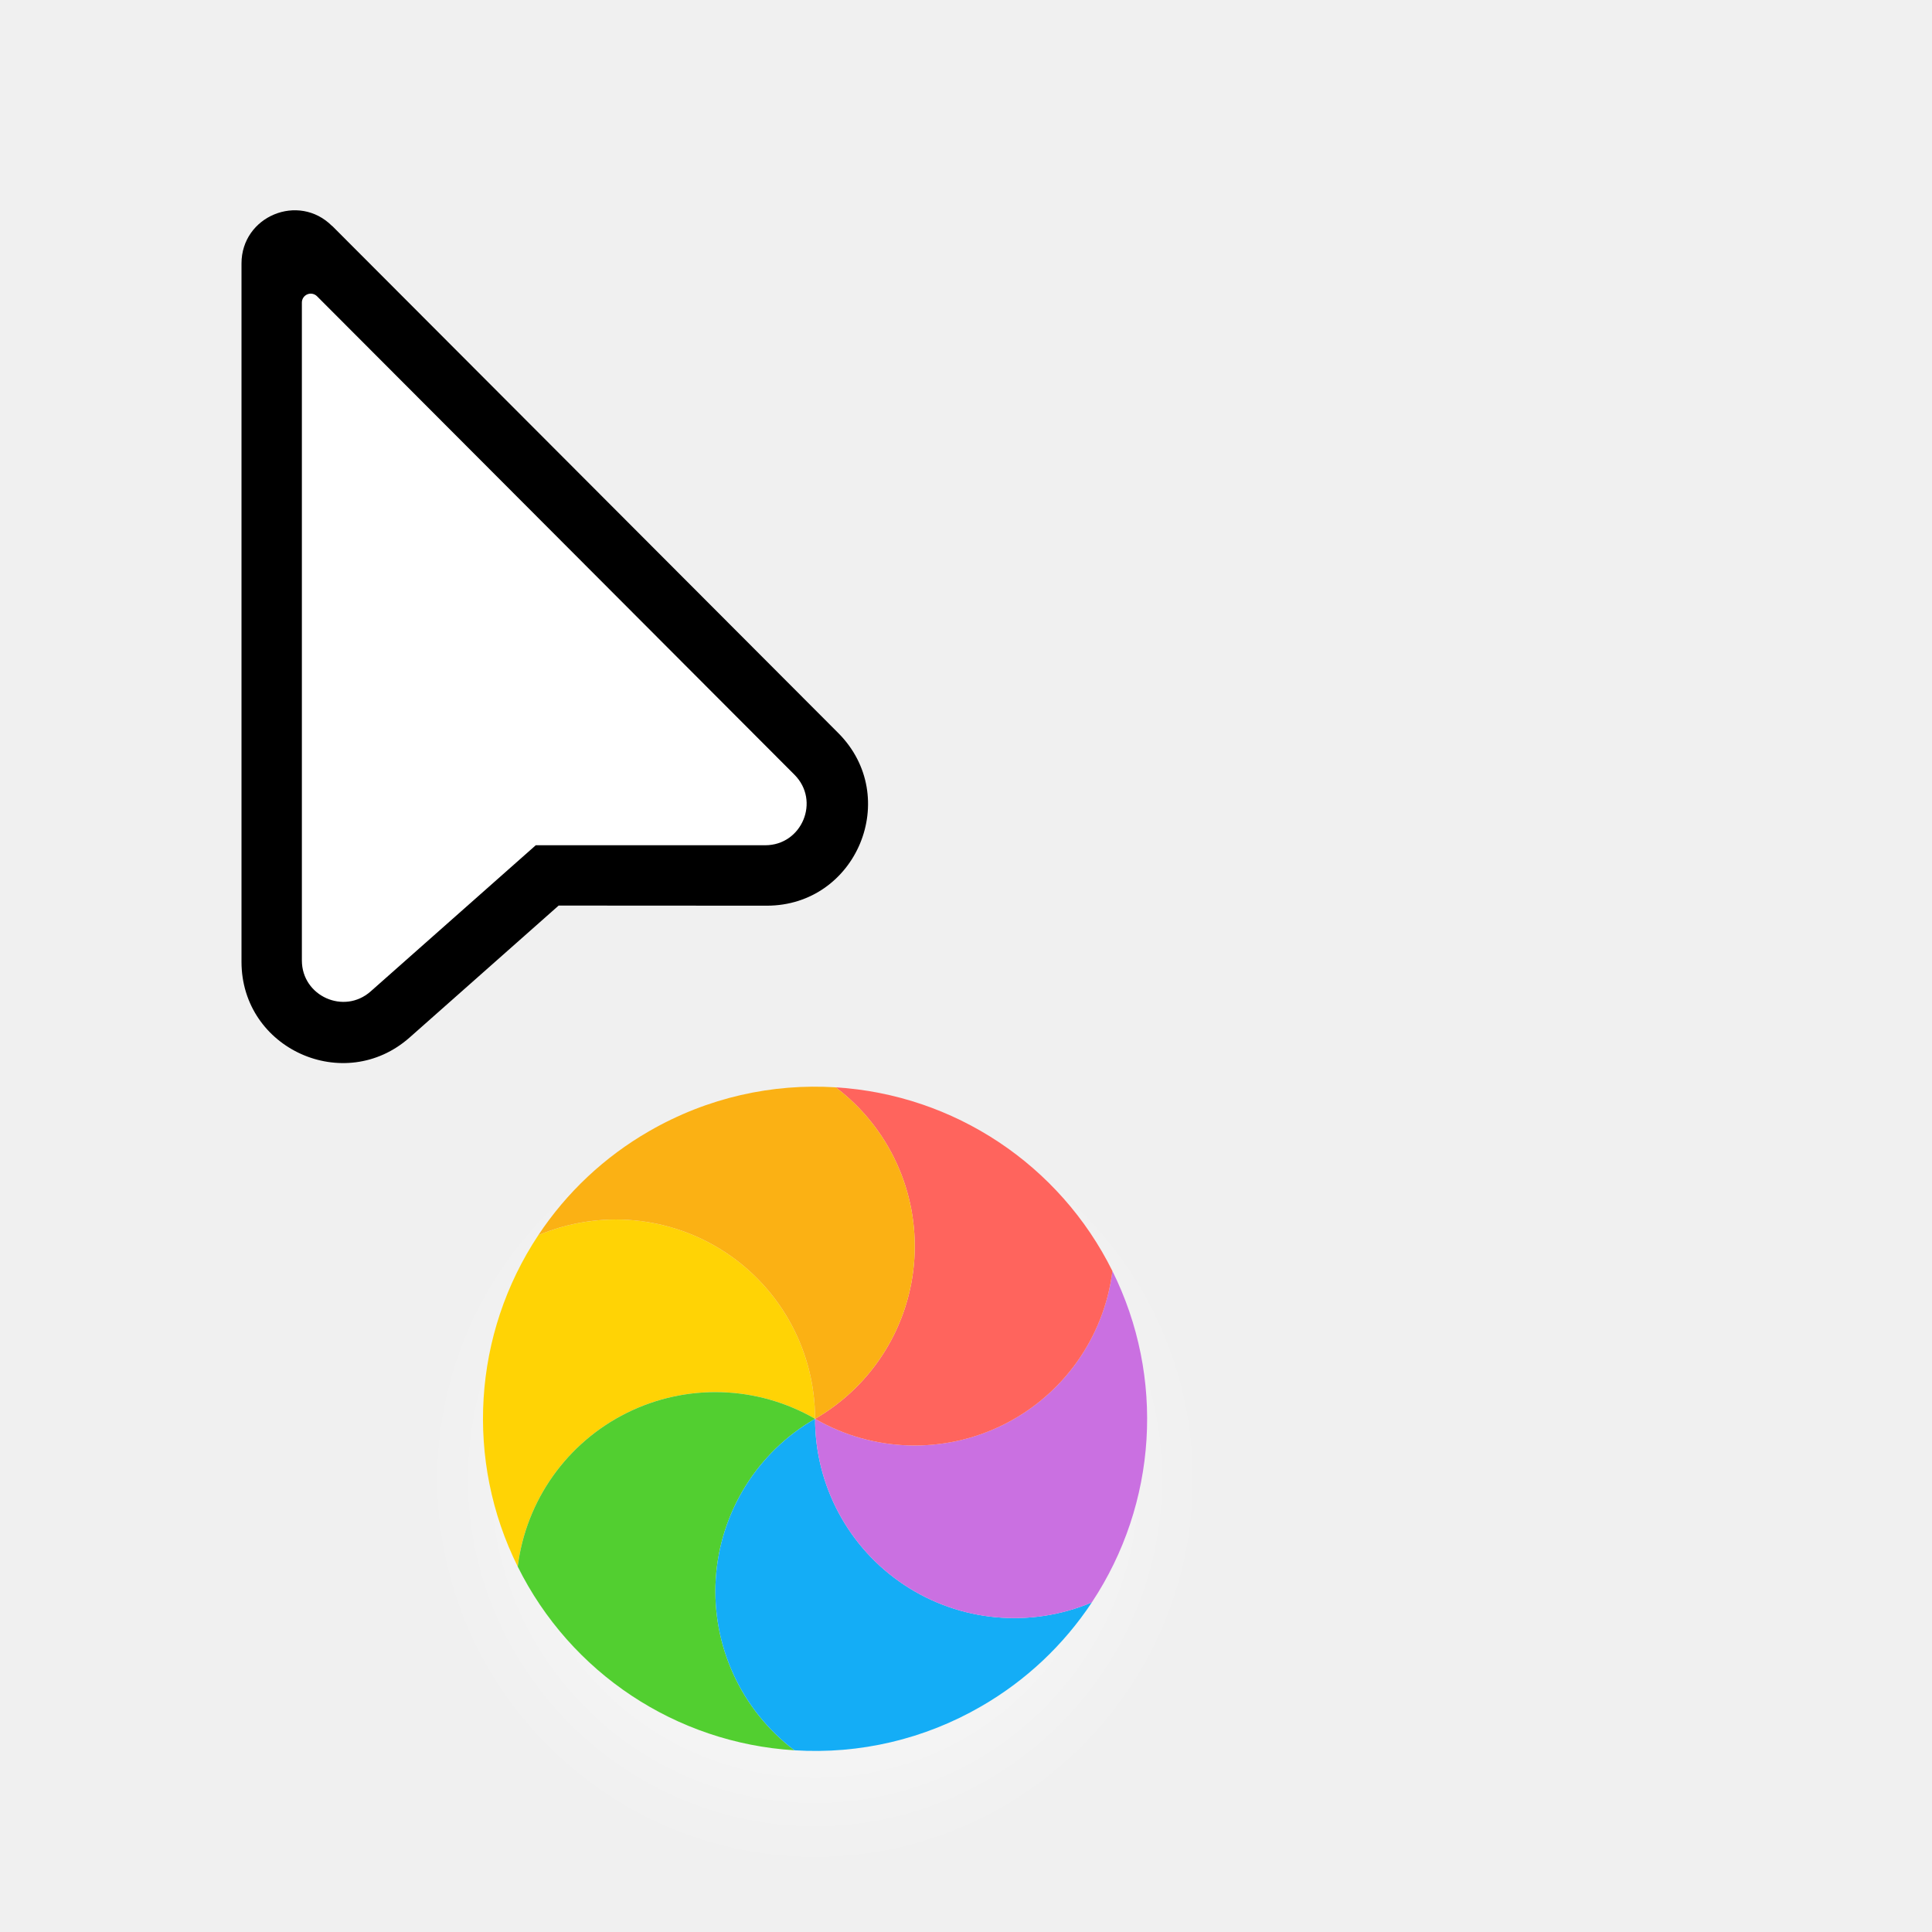
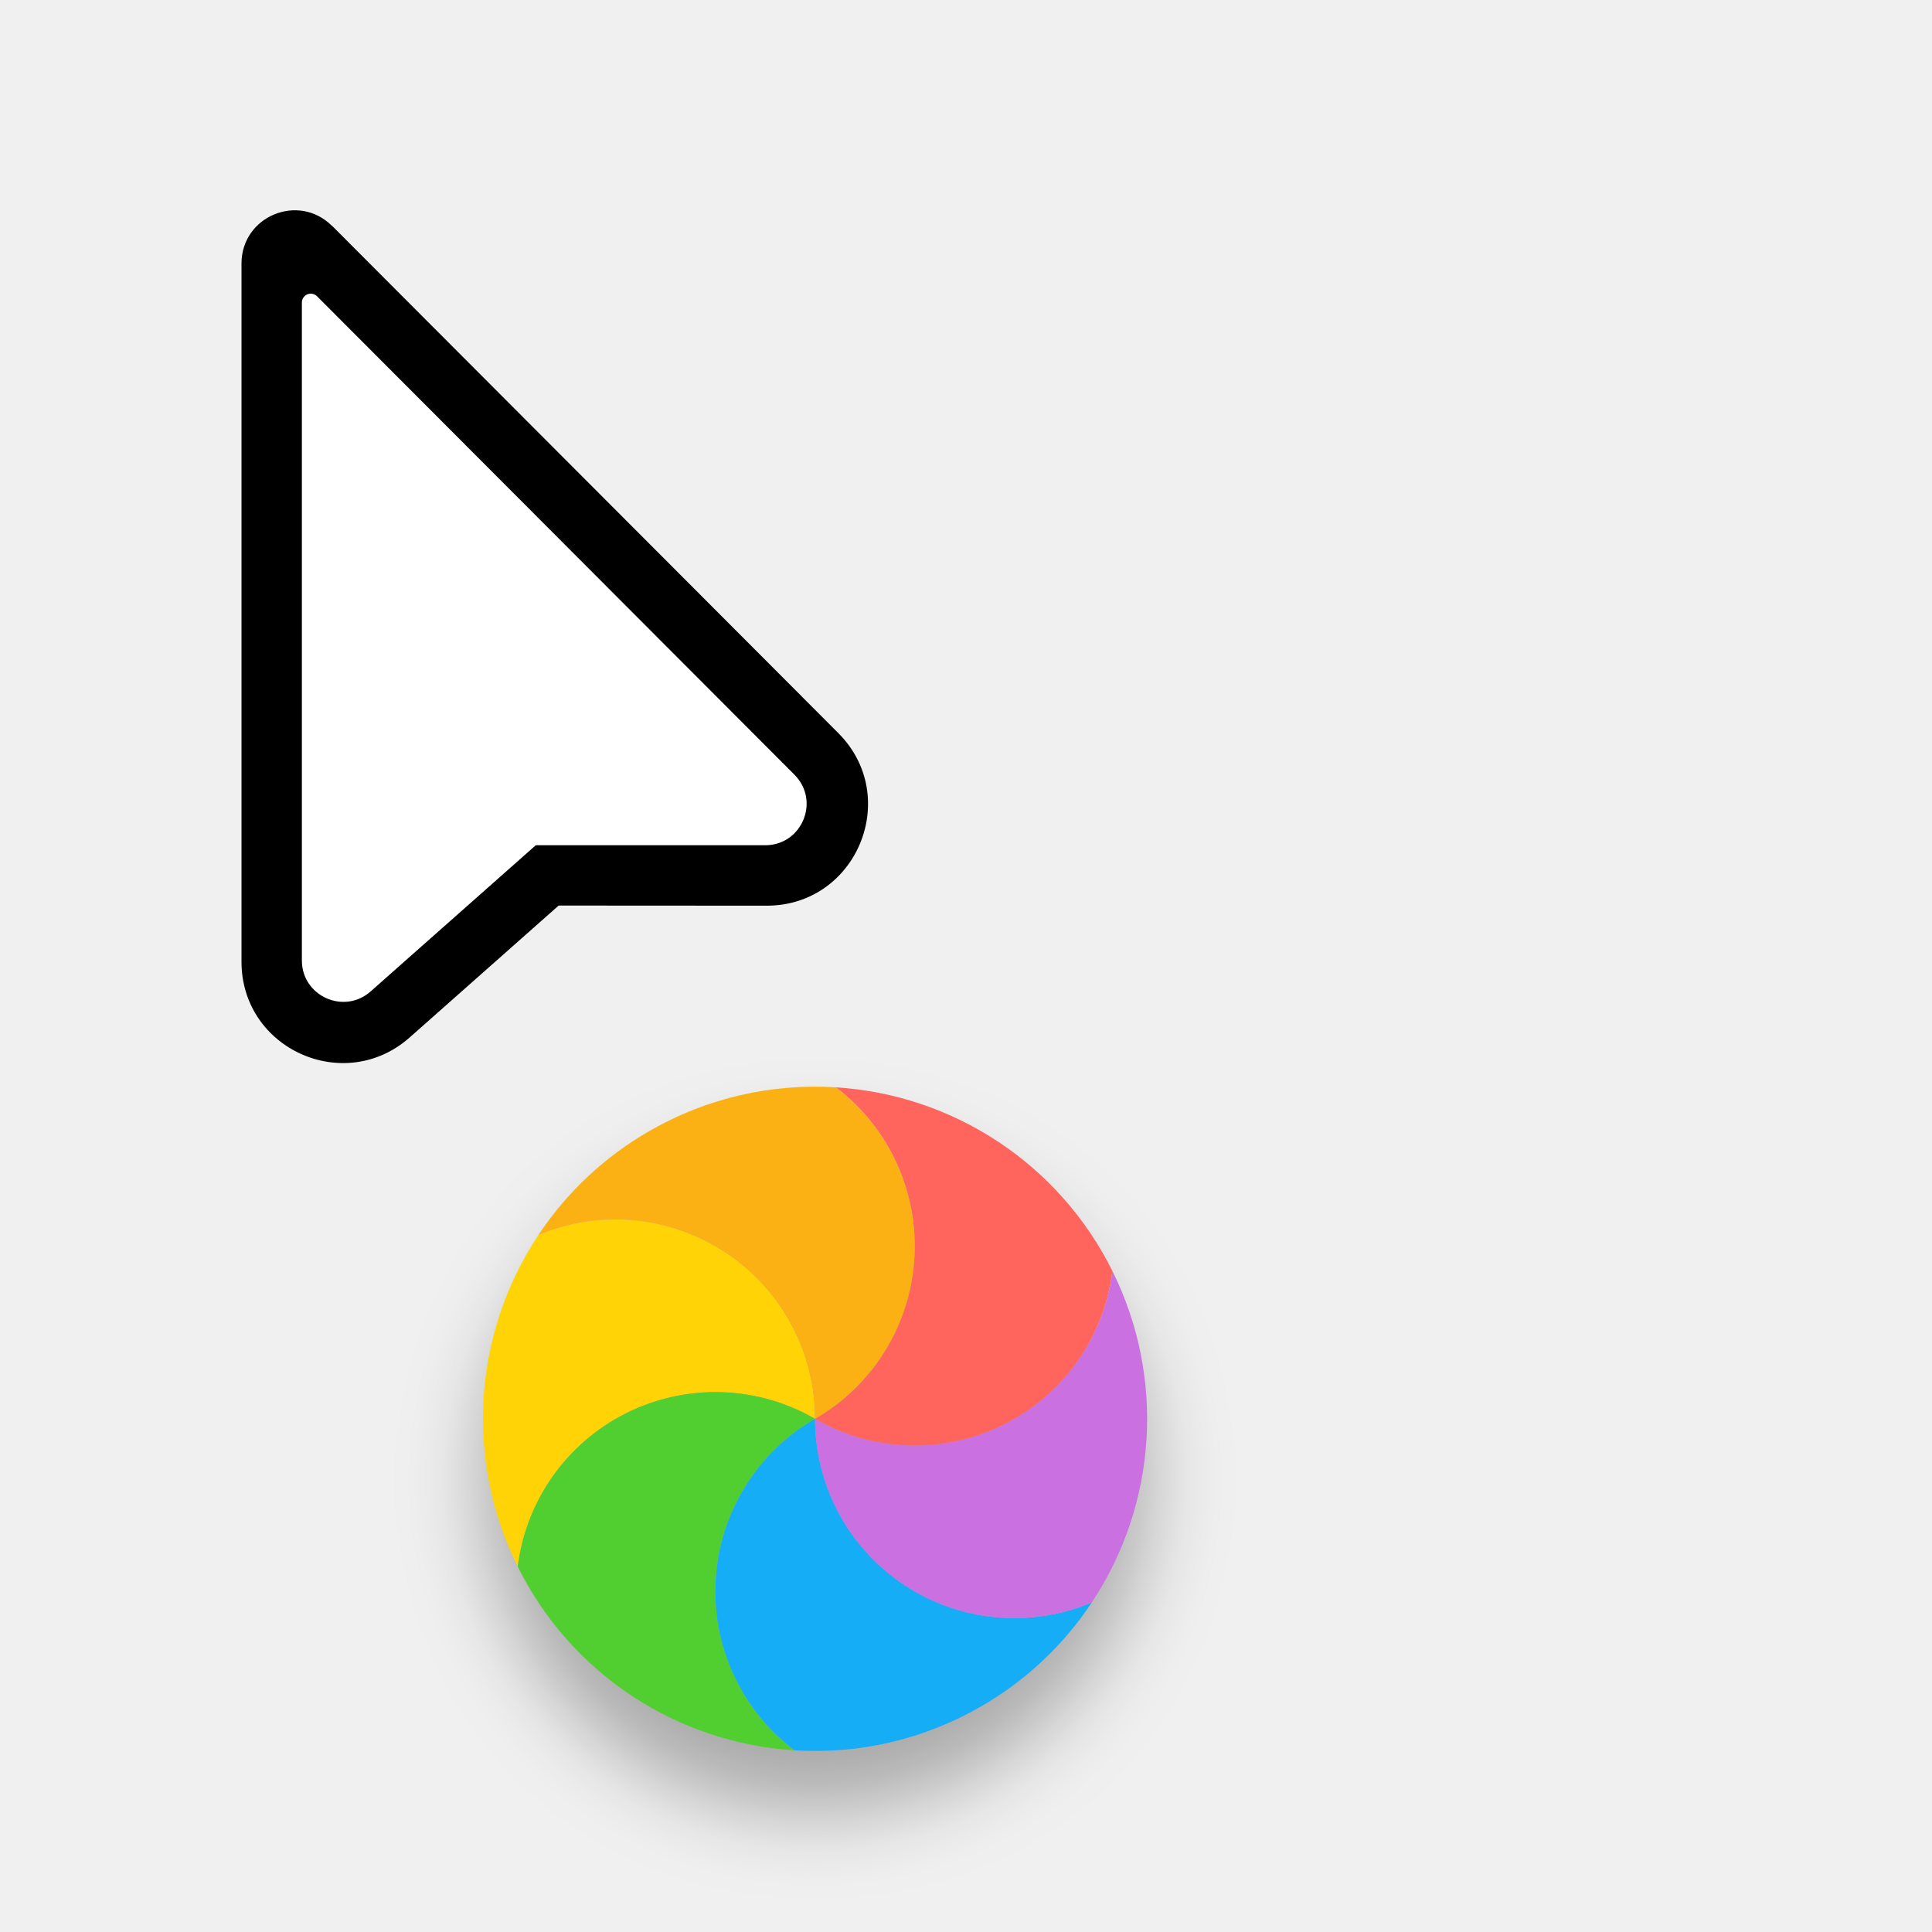
- <svg xmlns="http://www.w3.org/2000/svg" width="32" height="32" viewBox="0 0 32 32">
-   <defs>
-     <linearGradient id="b" x1="545.808" x2="545.808" y1="7.544" y2="903.099" gradientUnits="userSpaceOnUse">
-       <stop stop-color="#ffd305" style="stop-color:#ffd305;stop-color:color(display-p3 1 .828 .02);stop-opacity:1" />
-       <stop offset="1" stop-color="#fdcf01" style="stop-color:#fdcf01;stop-color:color(display-p3 .992 .812 .004);stop-opacity:1" />
-     </linearGradient>
-     <linearGradient id="c" x1="506.5" x2="506.5" y1="13.499" y2="1146.96" gradientUnits="userSpaceOnUse">
-       <stop stop-color="#52cf30" style="stop-color:#52cf30;stop-color:color(display-p3 .322 .812 .188);stop-opacity:1" />
-       <stop offset="1" stop-color="#3bbd1c" style="stop-color:#3bbd1c;stop-color:color(display-p3 .231 .741 .11);stop-opacity:1" />
-     </linearGradient>
-     <linearGradient id="d" x1="533.223" x2="533.223" y1="16.5" y2="1016.5" gradientUnits="userSpaceOnUse">
-       <stop stop-color="#14adf6" style="stop-color:#14adf6;stop-color:color(display-p3 .078 .678 .965);stop-opacity:1" />
-       <stop offset="1" stop-color="#1191f4" style="stop-color:#1191f4;stop-color:color(display-p3 .067 .569 .957);stop-opacity:1" />
-     </linearGradient>
-     <linearGradient id="e" x1="554.984" x2="554.984" y1="16.5" y2="912.055" gradientUnits="userSpaceOnUse">
-       <stop stop-color="#ca70e1" style="stop-color:#ca70e1;stop-color:color(display-p3 .792 .439 .882);stop-opacity:1" />
-       <stop offset="1" stop-color="#b452cb" style="stop-color:#b452cb;stop-color:color(display-p3 .706 .322 .796);stop-opacity:1" />
-     </linearGradient>
-     <linearGradient id="f" x1="516.5" x2="516.5" y1="8.166" y2="1141.62" gradientUnits="userSpaceOnUse">
-       <stop stop-color="#ff645d" style="stop-color:#ff645d;stop-color:color(display-p3 1 .392 .365);stop-opacity:1" />
-       <stop offset="1" stop-color="#ff4332" style="stop-color:#ff4332;stop-color:color(display-p3 1 .263 .196);stop-opacity:1" />
-     </linearGradient>
-     <linearGradient id="g" x1="534.769" x2="534.769" y1="6.5" y2="1006.5" gradientUnits="userSpaceOnUse">
-       <stop stop-color="#fbb114" style="stop-color:#fbb114;stop-color:color(display-p3 .984 .694 .078);stop-opacity:1" />
-       <stop offset="1" stop-color="#ff9508" style="stop-color:#ff9508;stop-color:color(display-p3 1 .584 .031);stop-opacity:1" />
-     </linearGradient>
-     <filter id="a" width="1.294" height="1.294" x="-.147" y="-.147" style="color-interpolation-filters:sRGB">
-       <feGaussianBlur stdDeviation=".674" />
+ <svg xmlns="http://www.w3.org/2000/svg" width="32" height="32" viewBox="0 0 32 32" version="1.1" id="svg19">
+   <defs id="defs12">
+     <filter id="a" width="1.294" height="1.294" x="-0.147" y="-0.147" style="color-interpolation-filters:sRGB">
+       <feGaussianBlur stdDeviation=".674" id="feGaussianBlur12" />
    </filter>
  </defs>
-   <circle cx="13.5" cy="24.5" r="5.5" style="opacity:.3;fill:#fff;stroke-width:2;stroke-linecap:round;stroke-linejoin:round;filter:url(#a)" />
-   <path fill="url(#b)" d="M12.046 7.544A6 6 0 0 1 16.5 16.5a6 6 0 0 0-9.98-.623 10 10 0 0 1 5.526-8.333" style="fill:url(#b)" transform="rotate(-30 38.205 8.03)scale(.55)" />
-   <path fill="url(#c)" d="M6.52 15.877a6 6 0 0 1 9.98.623 6 6 0 0 0-5.53 8.334 9.99 9.99 0 0 1-4.45-8.957" style="fill:url(#c)" transform="rotate(-30 38.205 8.03)scale(.55)" />
-   <path fill="url(#d)" d="M10.97 24.834A6 6 0 0 1 16.5 16.5a6 6 0 0 0 4.455 8.955A9.96 9.96 0 0 1 16.5 26.5a9.95 9.95 0 0 1-5.53-1.666" style="fill:url(#d)" transform="rotate(-30 38.205 8.03)scale(.55)" />
-   <path fill="url(#e)" d="M20.955 25.456A6 6 0 0 1 16.5 16.5a6 6 0 0 0 9.98.622 10 10 0 0 1-5.527 8.333" style="fill:url(#e)" transform="rotate(-30 38.205 8.03)scale(.55)" />
-   <path fill="url(#f)" d="M26.48 17.123a6 6 0 0 1-9.98-.623 6 6 0 0 0 5.53-8.334 9.99 9.99 0 0 1 4.45 8.957" style="fill:url(#f)" transform="rotate(-30 38.205 8.03)scale(.55)" />
-   <path fill="url(#g)" d="M22.03 8.166A6 6 0 0 1 16.5 16.5a6 6 0 0 0-4.454-8.956A9.96 9.96 0 0 1 16.5 6.5c2.044 0 3.946.613 5.53 1.666" style="fill:url(#g)" transform="rotate(-30 38.205 8.03)scale(.55)" />
-   <path fill-rule="evenodd" d="m5.502 3.742 8.383 8.4c1.053 1.057.306 2.859-1.185 2.859l-3.447-.002-2.468 2.185C5.704 18.14 4 17.375 4 15.93V4.364c0-.784.947-1.176 1.5-.621" clip-rule="evenodd" style="fill:#000;fill-opacity:1" />
-   <path fill-rule="evenodd" d="M5 5.01v10.898c0 .59.697.904 1.139.513L8.874 14h3.8c.61 0 .916-.736.485-1.168L5.251 4.907A.147.147 0 0 0 5 5.01" clip-rule="evenodd" style="fill:#fff;fill-opacity:1" />
+   <circle cx="13.5" cy="24.5" r="5.5" style="opacity:.3;fill:#000000;stroke-linecap:round;stroke-linejoin:round;filter:url(#a)" id="circle12" />
+   <path fill="#000" fill-rule="evenodd" d="m5.502 3.742 8.383 8.4c1.053 1.057.306 2.859-1.185 2.859l-3.447-.002-2.468 2.185C5.704 18.14 4 17.375 4 15.93V4.364c0-.784.947-1.176 1.5-.621" clip-rule="evenodd" style="fill:#000;fill-opacity:1" id="path18" />
+   <path fill-rule="evenodd" d="M5 5.01v10.898c0 .59.697.904 1.139.513L8.874 14h3.8c.61 0 .916-.736.485-1.168L5.251 4.907A.147.147 0 0 0 5 5.01" clip-rule="evenodd" style="fill:#ffffff;fill-opacity:1" id="path19" />
+   <g id="g19" transform="rotate(-30,13.5,23.5)">
+     <path d="M 12.046,7.544 A 6,6 0 0 1 16.5,16.5 6,6 0 0 0 6.52,15.877 10,10 0 0 1 12.046,7.544" style="fill:#ffd305;fill-opacity:1" transform="matrix(0.55,0,0,0.55,4.425,14.425)" id="path12" />
+     <path d="M 6.52,15.877 A 6,6 0 0 1 16.5,16.5 6,6 0 0 0 10.97,24.834 9.99,9.99 0 0 1 6.52,15.877" style="fill:#52cf30;fill-opacity:1" transform="matrix(0.55,0,0,0.55,4.425,14.425)" id="path13" />
+     <path d="M 10.97,24.834 A 6,6 0 0 1 16.5,16.5 6,6 0 0 0 20.955,25.455 9.96,9.96 0 0 1 16.5,26.5 9.95,9.95 0 0 1 10.97,24.834" style="fill:#14adf6;fill-opacity:1" transform="matrix(0.55,0,0,0.55,4.425,14.425)" id="path14" />
+     <path d="M 20.955,25.456 A 6,6 0 0 1 16.5,16.5 a 6,6 0 0 0 9.98,0.622 10,10 0 0 1 -5.527,8.333" style="fill:#ca70e1;fill-opacity:1" transform="matrix(0.55,0,0,0.55,4.425,14.425)" id="path15" />
+     <path d="M 26.48,17.123 A 6,6 0 0 1 16.5,16.5 a 6,6 0 0 0 5.53,-8.334 9.99,9.99 0 0 1 4.45,8.957" style="fill:#ff645d;fill-opacity:1" transform="matrix(0.55,0,0,0.55,4.425,14.425)" id="path16" />
+     <path d="M 22.03,8.166 A 6,6 0 0 1 16.5,16.5 6,6 0 0 0 12.046,7.544 9.96,9.96 0 0 1 16.5,6.5 c 2.044,0 3.946,0.613 5.53,1.666" style="fill:#fbb114;fill-opacity:1" transform="matrix(0.55,0,0,0.55,4.425,14.425)" id="path17" />
+   </g>
</svg>
